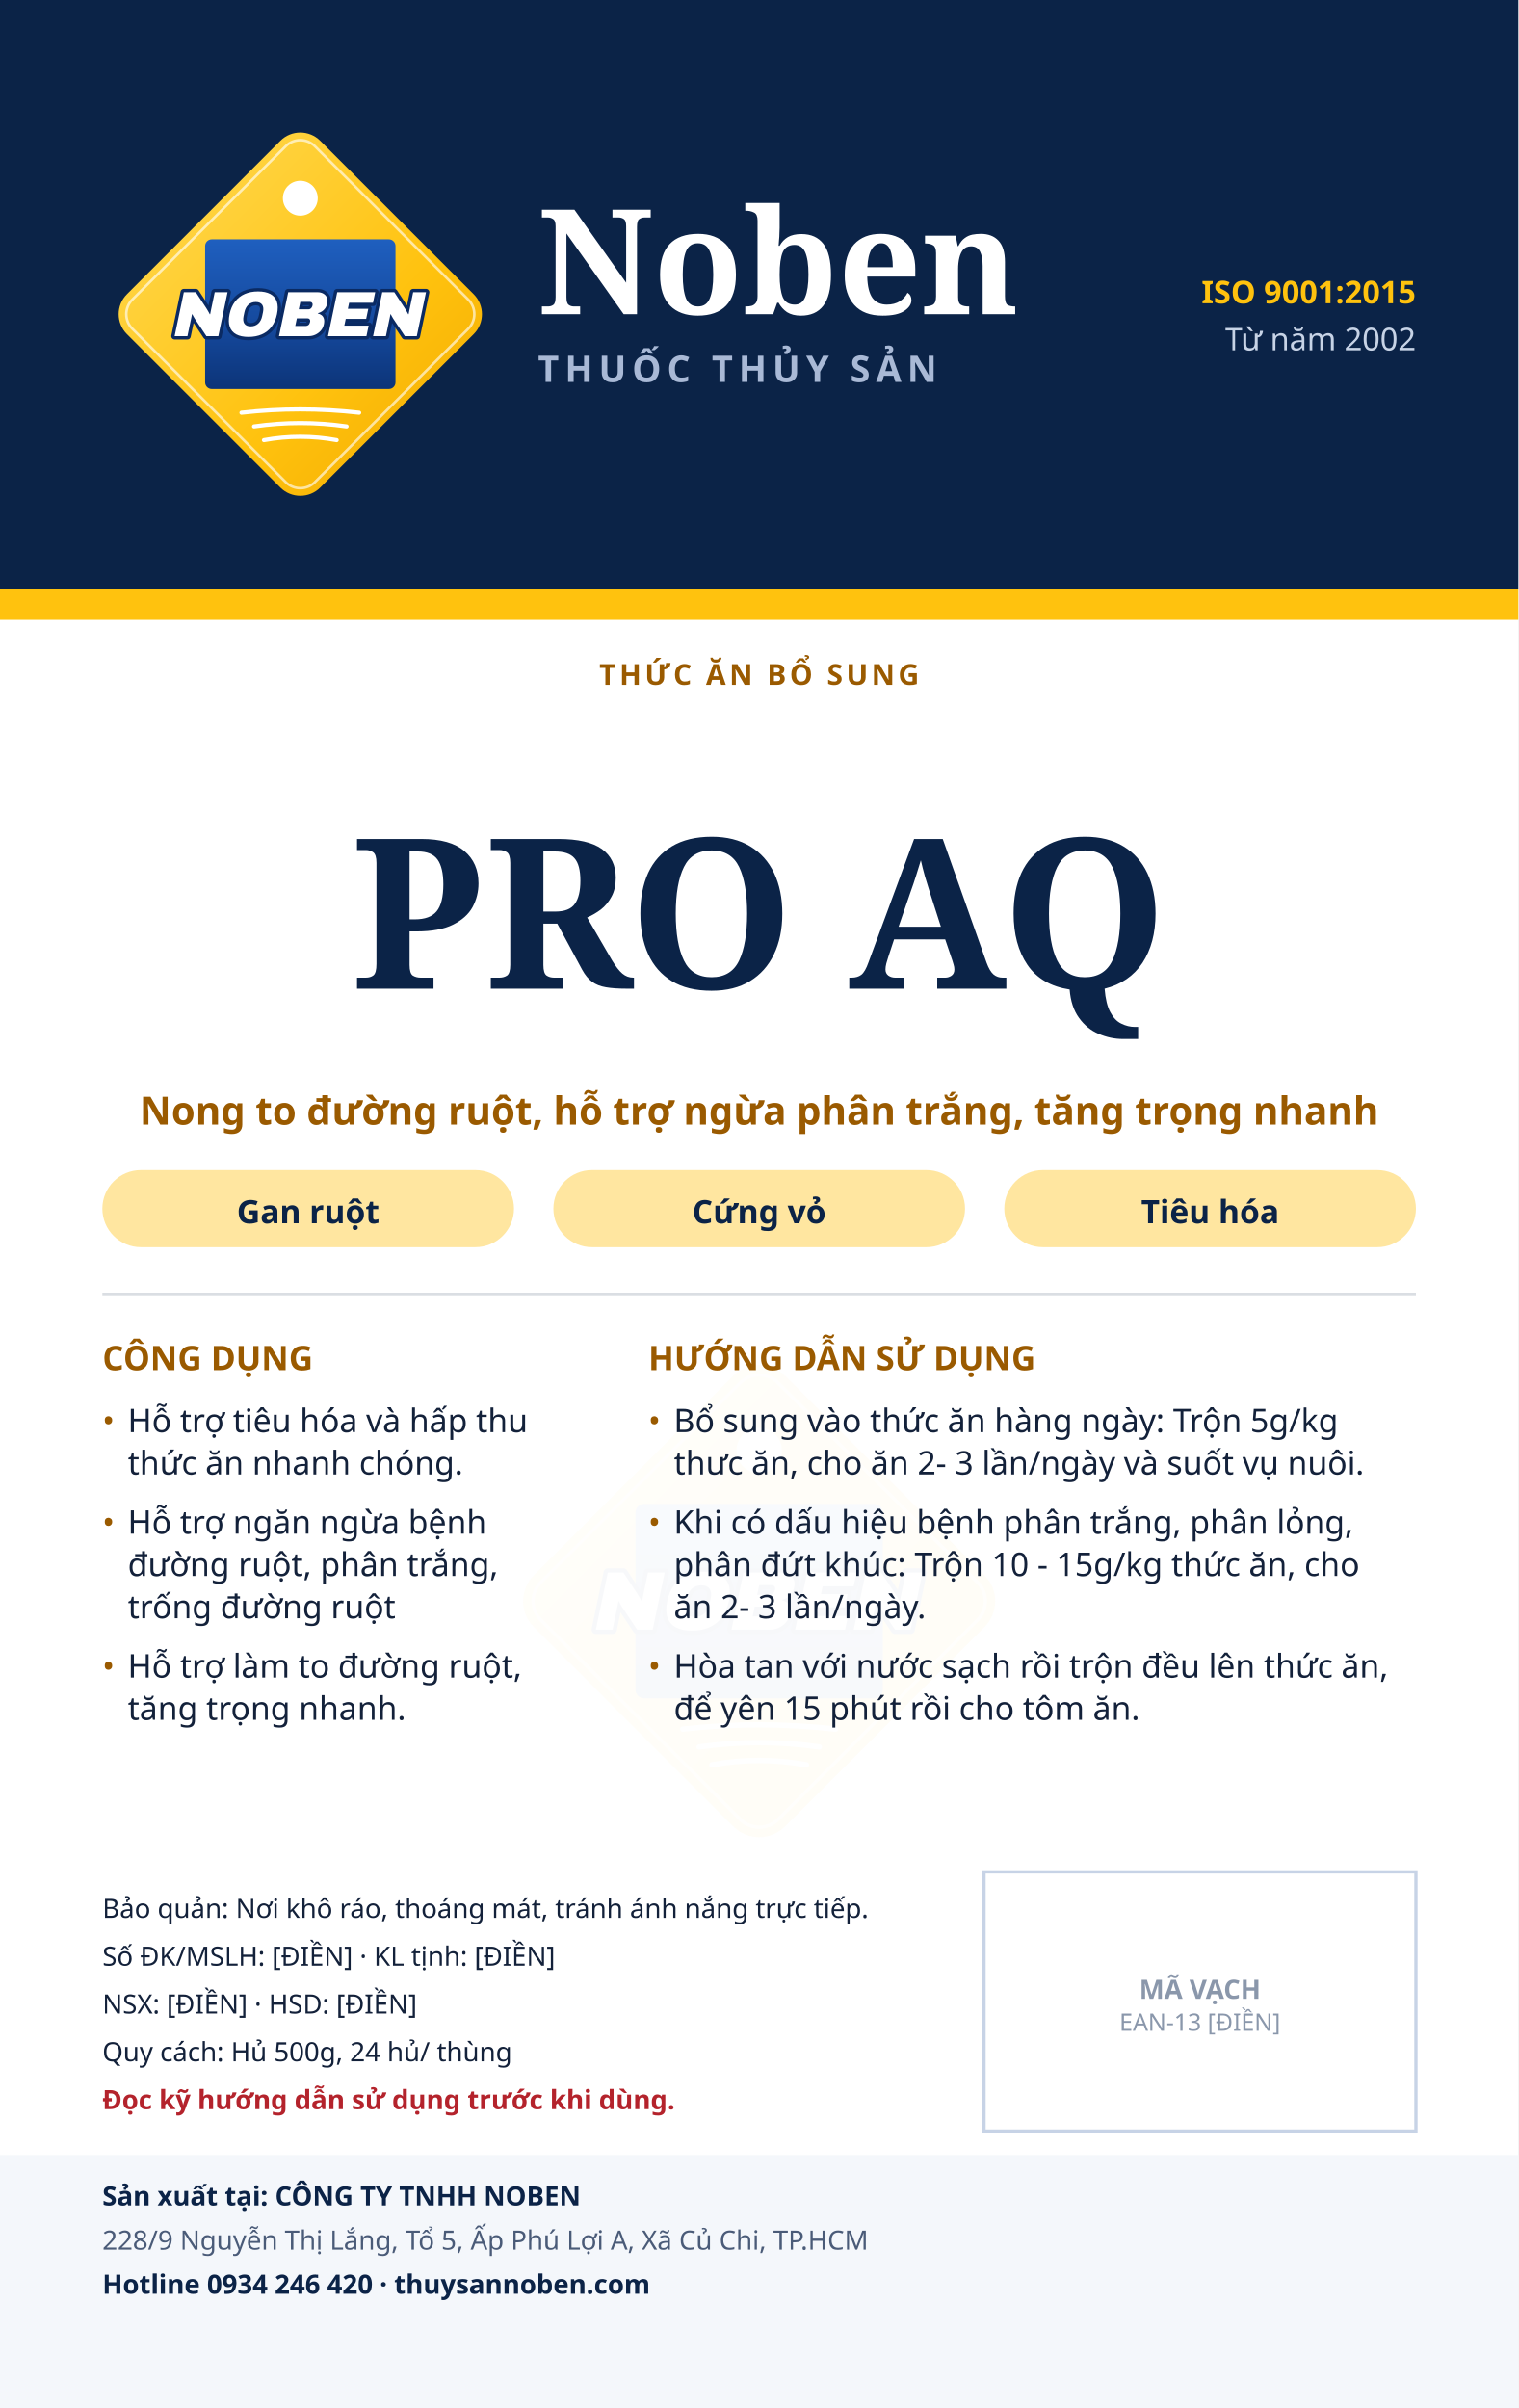
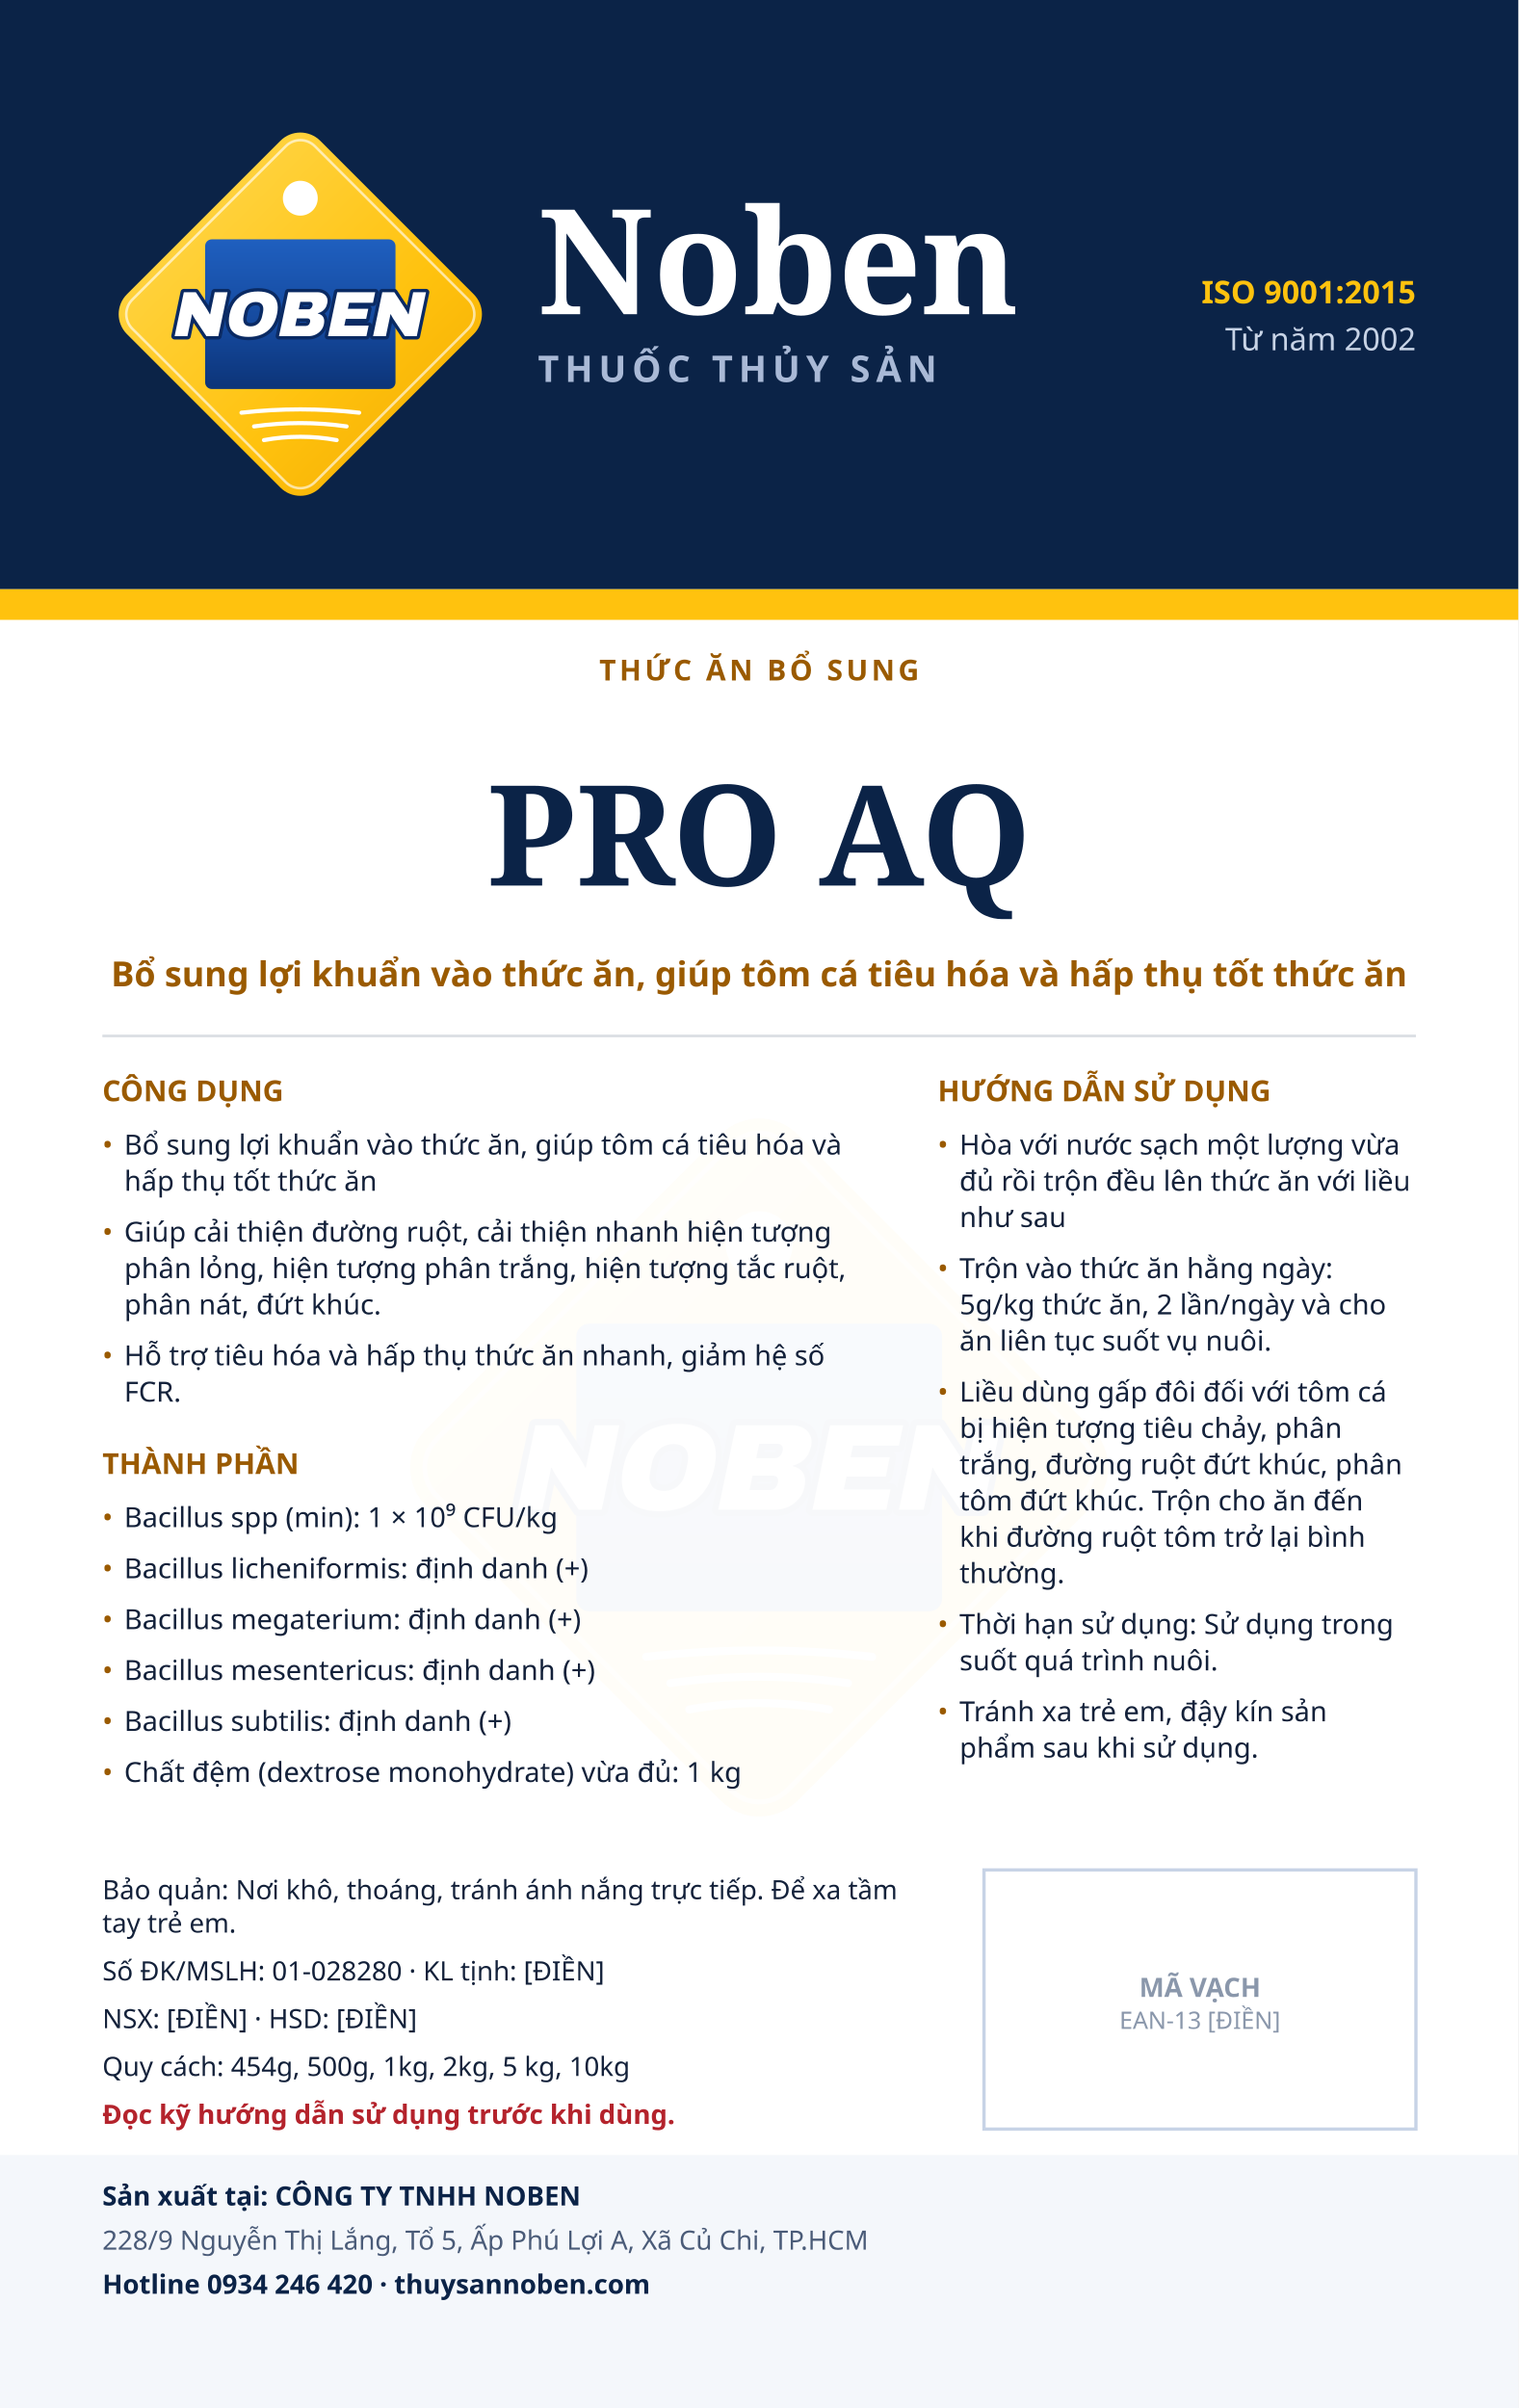
<svg xmlns="http://www.w3.org/2000/svg" xmlns:xlink="http://www.w3.org/1999/xlink" width="116mm" height="183.98mm" viewBox="-3 -3 116 183.98" data-trim="110 177.98" data-tran-le="3" data-an-toan="4.82">
  <defs>
    <clipPath id="nb-trang-giua">
      <rect x="0" y="44.36" width="110" height="117.29" />
    </clipPath>
  </defs>
  <g id="nen">
    <rect x="-3" y="-3" width="116" height="183.98" fill="#ffffff" />
    <rect x="-3" y="161.65" width="116" height="19.33" fill="#f4f7fb" />
    <g opacity="0.035" clip-path="url(#nb-trang-giua)">
-       <use href="#nb-mark-art" xlink:href="#nb-mark-art" transform="translate(35.35 99.68) scale(0.07677)" />
+       <use href="#nb-mark-art" xlink:href="#nb-mark-art" transform="translate(25.94 80.06) scale(0.11353)" />
    </g>
  </g>
  <g id="dai-thuong-hieu" data-khung="38.09 0 67.09 42.02">
    <rect x="-3" y="-3" width="116" height="45.02" fill="#0b2347" />
    <rect x="-3" y="42.02" width="116" height="2.34" fill="#ffc20e" />
    <text font-family="'Playfair Display ExtraBold', 'Playfair Display', serif" font-weight="800" font-size="11.18" fill="#ffffff" x="38.09" y="21.01">Noben</text>
    <text font-family="'Be Vietnam Pro SemiBold', 'Be Vietnam Pro', sans-serif" font-weight="600" font-size="2.79" fill="#a9b9d6" letter-spacing="0.45" x="38.09" y="26.18">THUỐC THỦY SẢN</text>
    <text font-family="'Be Vietnam Pro SemiBold', 'Be Vietnam Pro', sans-serif" font-weight="600" font-size="2.39" fill="#ffc20e" text-anchor="end" x="105.18" y="20.17">ISO 9001:2015</text>
    <text font-family="'Be Vietnam Pro', sans-serif" font-weight="400" font-size="2.39" fill="#c7d3e6" text-anchor="end" x="105.18" y="23.76">Từ năm 2002</text>
  </g>
  <g id="logo">
    <g transform="translate(4.82 5.88) scale(0.05908)">
      <g id="nb-mark-art">
        <defs>
          <linearGradient id="nb-g" x1="0" y1="0" x2="1" y2="1">
            <stop offset="0" stop-color="#ffdb57" />
            <stop offset=".618" stop-color="#ffc20e" />
            <stop offset="1" stop-color="#f2a900" />
          </linearGradient>
          <linearGradient id="nb-b" x1="0" y1="0" x2="0" y2="1">
            <stop offset="0" stop-color="#1f5fbf" />
            <stop offset=".618" stop-color="#14479a" />
            <stop offset="1" stop-color="#0c3478" />
          </linearGradient>
        </defs>
        <path d="M281.79 31.79 L480.21 230.21 A36.47 36.47 0 0 1 480.21 281.79 L281.79 480.21 A36.47 36.47 0 0 1 230.21 480.21 L31.79 281.79 A36.47 36.47 0 0 1 31.79 230.21 L230.21 31.79 A36.47 36.47 0 0 1 281.79 31.79 Z" fill="url(#nb-g)" />
        <path d="M274.83 38.76 L473.24 237.17 A26.62 26.62 0 0 1 473.24 274.83 L274.83 473.24 A26.62 26.62 0 0 1 237.17 473.24 L38.76 274.83 A26.62 26.62 0 0 1 38.76 237.17 L237.17 38.76 A26.62 26.62 0 0 1 274.83 38.76 Z" fill="none" stroke="#ffffff" stroke-opacity=".618" stroke-width="3.29" />
        <path d="M141.52 159.23 H370.48 A8.61 8.61 0 0 1 379.09 167.84 V344.16 A8.61 8.61 0 0 1 370.48 352.77 H141.52 A8.61 8.61 0 0 1 132.91 344.16 V167.84 A8.61 8.61 0 0 1 141.52 159.23 Z" fill="url(#nb-b)" />
        <circle cx="256" cy="106.02" r="22.54" fill="#ffffff" />
        <g transform="translate(93.46 284.39) scale(0.89704)">
          <g fill="none" stroke="#0a2a63" stroke-width="9.6" stroke-linejoin="round">
            <path transform="translate(-6.81 0)" d="M6.808 0.0 20.1 -63.296H37.396L52.312 -40.572Q52.947 -39.652 53.96 -37.904Q54.973 -36.156 56.022 -34.362Q57.071 -32.568 57.575 -31.464L58.074 -31.648Q58.523 -34.224 59.054 -36.754Q59.586 -39.284 59.856 -40.572L64.628 -63.296H83.12L69.828 0.0H52.624L35.765 -25.3Q34.587 -27.14 33.802 -28.658Q33.017 -30.176 32.295 -31.556L31.796 -31.372Q31.521 -29.624 31.154 -27.876Q30.787 -26.128 30.613 -25.3L25.3 0.0Z " />
            <path transform="translate(-7.2 0)" d="M113.676 1.104Q102.912 1.104 96.049 -2.576Q89.186 -6.256 86.674 -13.57Q84.162 -20.884 86.422 -31.648Q88.702 -42.504 94.276 -49.772Q99.85 -57.04 108.259 -60.72Q116.668 -64.4 127.432 -64.4Q138.288 -64.4 145.151 -60.72Q152.014 -57.04 154.536 -49.772Q157.058 -42.504 154.778 -31.648Q152.518 -20.884 146.934 -13.57Q141.35 -6.256 132.941 -2.576Q124.532 1.104 113.676 1.104ZM116.864 -14.076Q120.176 -14.076 122.928 -15.134Q125.68 -16.192 127.788 -18.124Q129.896 -20.056 131.294 -22.77Q132.692 -25.484 133.368 -28.704L134.604 -34.592Q135.281 -37.812 135.022 -40.526Q134.764 -43.24 133.468 -45.172Q132.172 -47.104 129.864 -48.162Q127.556 -49.22 124.244 -49.22Q120.932 -49.22 118.18 -48.162Q115.428 -47.104 113.366 -45.172Q111.304 -43.24 109.906 -40.526Q108.509 -37.812 107.832 -34.592L106.596 -28.704Q105.92 -25.484 106.178 -22.77Q106.436 -20.056 107.686 -18.124Q108.936 -16.192 111.244 -15.134Q113.552 -14.076 116.864 -14.076Z " />
            <path transform="translate(-7.59 0)" d="M158.08 0.0 171.372 -63.296H213.508Q218.292 -63.296 221.833 -61.318Q225.373 -59.34 227.031 -55.844Q228.689 -52.348 227.723 -47.748Q226.757 -43.148 224.667 -40.204Q222.577 -37.26 219.827 -35.558Q217.078 -33.856 214.052 -33.028L213.975 -32.66Q217.132 -31.924 219.469 -30.13Q221.807 -28.336 222.786 -25.116Q223.766 -21.896 222.704 -16.836Q221.641 -11.776 218.365 -8.004Q215.089 -4.232 210.504 -2.116Q205.92 0.0 200.768 0.0ZM181.503 -14.72H196.959Q199.075 -14.72 200.672 -16.192Q202.269 -17.664 202.888 -20.608Q203.177 -21.988 202.821 -23.138Q202.464 -24.288 201.542 -24.932Q200.619 -25.576 199.239 -25.576H183.783ZM186.526 -38.64H200.51Q201.982 -38.64 203.139 -39.33Q204.296 -40.02 205.165 -41.308Q206.033 -42.596 206.439 -44.528Q206.864 -46.552 205.783 -47.978Q204.703 -49.404 202.771 -49.404H188.787Z " />
            <path transform="translate(-7.8 0)" d="M228.932 0.0 242.224 -63.296H296.964L293.776 -48.116H259.368L257.533 -39.376H286.973L283.92 -24.84H254.48L252.452 -15.18H287.504L284.316 0.0Z " />
            <path transform="translate(-8 0)" d="M294.08 0.0 307.372 -63.296H324.668L339.584 -40.572Q340.219 -39.652 341.232 -37.904Q342.245 -36.156 343.294 -34.362Q344.343 -32.568 344.847 -31.464L345.346 -31.648Q345.795 -34.224 346.326 -36.754Q346.858 -39.284 347.128 -40.572L351.9 -63.296H370.392L357.1 0.0H339.896L323.037 -25.3Q321.859 -27.14 321.074 -28.658Q320.289 -30.176 319.567 -31.556L319.068 -31.372Q318.793 -29.624 318.426 -27.876Q318.059 -26.128 317.885 -25.3L312.572 0.0Z" />
          </g>
          <g fill="#ffffff">
            <path transform="translate(-6.81 0)" d="M6.808 0.0 20.1 -63.296H37.396L52.312 -40.572Q52.947 -39.652 53.96 -37.904Q54.973 -36.156 56.022 -34.362Q57.071 -32.568 57.575 -31.464L58.074 -31.648Q58.523 -34.224 59.054 -36.754Q59.586 -39.284 59.856 -40.572L64.628 -63.296H83.12L69.828 0.0H52.624L35.765 -25.3Q34.587 -27.14 33.802 -28.658Q33.017 -30.176 32.295 -31.556L31.796 -31.372Q31.521 -29.624 31.154 -27.876Q30.787 -26.128 30.613 -25.3L25.3 0.0Z " />
            <path transform="translate(-7.2 0)" d="M113.676 1.104Q102.912 1.104 96.049 -2.576Q89.186 -6.256 86.674 -13.57Q84.162 -20.884 86.422 -31.648Q88.702 -42.504 94.276 -49.772Q99.85 -57.04 108.259 -60.72Q116.668 -64.4 127.432 -64.4Q138.288 -64.4 145.151 -60.72Q152.014 -57.04 154.536 -49.772Q157.058 -42.504 154.778 -31.648Q152.518 -20.884 146.934 -13.57Q141.35 -6.256 132.941 -2.576Q124.532 1.104 113.676 1.104ZM116.864 -14.076Q120.176 -14.076 122.928 -15.134Q125.68 -16.192 127.788 -18.124Q129.896 -20.056 131.294 -22.77Q132.692 -25.484 133.368 -28.704L134.604 -34.592Q135.281 -37.812 135.022 -40.526Q134.764 -43.24 133.468 -45.172Q132.172 -47.104 129.864 -48.162Q127.556 -49.22 124.244 -49.22Q120.932 -49.22 118.18 -48.162Q115.428 -47.104 113.366 -45.172Q111.304 -43.24 109.906 -40.526Q108.509 -37.812 107.832 -34.592L106.596 -28.704Q105.92 -25.484 106.178 -22.77Q106.436 -20.056 107.686 -18.124Q108.936 -16.192 111.244 -15.134Q113.552 -14.076 116.864 -14.076Z " />
            <path transform="translate(-7.59 0)" d="M158.08 0.0 171.372 -63.296H213.508Q218.292 -63.296 221.833 -61.318Q225.373 -59.34 227.031 -55.844Q228.689 -52.348 227.723 -47.748Q226.757 -43.148 224.667 -40.204Q222.577 -37.26 219.827 -35.558Q217.078 -33.856 214.052 -33.028L213.975 -32.66Q217.132 -31.924 219.469 -30.13Q221.807 -28.336 222.786 -25.116Q223.766 -21.896 222.704 -16.836Q221.641 -11.776 218.365 -8.004Q215.089 -4.232 210.504 -2.116Q205.92 0.0 200.768 0.0ZM181.503 -14.72H196.959Q199.075 -14.72 200.672 -16.192Q202.269 -17.664 202.888 -20.608Q203.177 -21.988 202.821 -23.138Q202.464 -24.288 201.542 -24.932Q200.619 -25.576 199.239 -25.576H183.783ZM186.526 -38.64H200.51Q201.982 -38.64 203.139 -39.33Q204.296 -40.02 205.165 -41.308Q206.033 -42.596 206.439 -44.528Q206.864 -46.552 205.783 -47.978Q204.703 -49.404 202.771 -49.404H188.787Z " />
            <path transform="translate(-7.8 0)" d="M228.932 0.0 242.224 -63.296H296.964L293.776 -48.116H259.368L257.533 -39.376H286.973L283.92 -24.84H254.48L252.452 -15.18H287.504L284.316 0.0Z " />
            <path transform="translate(-8 0)" d="M294.08 0.0 307.372 -63.296H324.668L339.584 -40.572Q340.219 -39.652 341.232 -37.904Q342.245 -36.156 343.294 -34.362Q344.343 -32.568 344.847 -31.464L345.346 -31.648Q345.795 -34.224 346.326 -36.754Q346.858 -39.284 347.128 -40.572L351.9 -63.296H370.392L357.1 0.0H339.896L323.037 -25.3Q321.859 -27.14 321.074 -28.658Q320.289 -30.176 319.567 -31.556L319.068 -31.372Q318.793 -29.624 318.426 -27.876Q318.059 -26.128 317.885 -25.3L312.572 0.0Z" />
          </g>
        </g>
        <path d="M179.92 383.41 Q256 374.8 332.08 383.41 M196.19 401.13 Q256 392.52 315.81 401.13 M208.98 418.85 Q256 410.24 303.02 418.85" fill="none" stroke="#ffffff" stroke-width="5.32" stroke-linecap="round" />
      </g>
    </g>
  </g>
-   <g id="ten-san-pham" data-khung="4.82 44.36 100.36 54.29">
+   <g id="ten-san-pham" data-khung="4.82 44.36 100.36 34.18">
    <text font-family="'Be Vietnam Pro SemiBold', 'Be Vietnam Pro', sans-serif" font-weight="600" font-size="2.2" fill="#9a5a00" text-anchor="middle" letter-spacing="0.26">
-       <tspan x="55" y="49.33">THỨC ĂN BỔ SUNG</tspan>
+       <tspan x="55" y="48.99">THỨC ĂN BỔ SUNG</tspan>
    </text>
-     <text font-family="'Playfair Display ExtraBold', 'Playfair Display', serif" font-weight="800" font-size="16.02" fill="#0b2347" text-anchor="middle">
-       <tspan x="55" y="72.54">PRO AQ</tspan>
+     <text font-family="'Playfair Display ExtraBold', 'Playfair Display', serif" font-weight="800" font-size="10.68" fill="#0b2347" text-anchor="middle">
+       <tspan x="55" y="64.66">PRO AQ</tspan>
    </text>
-     <text font-family="'Be Vietnam Pro SemiBold', 'Be Vietnam Pro', sans-serif" font-weight="600" font-size="2.97" fill="#9a5a00" text-anchor="middle">
-       <tspan x="55" y="82.92">Nong to đường ruột, hỗ trợ ngừa phân trắng, tăng trọng nhanh</tspan>
-     </text>
-     <rect x="4.82" y="86.4" width="31.45" height="5.89" rx="2.95" fill="#ffe6a0" />
-     <text font-family="'Be Vietnam Pro SemiBold', 'Be Vietnam Pro', sans-serif" font-weight="600" font-size="2.47" fill="#0b2347" text-anchor="middle">
-       <tspan x="20.54" y="90.46">Gan ruột</tspan>
-     </text>
-     <rect x="39.28" y="86.4" width="31.45" height="5.89" rx="2.95" fill="#ffe6a0" />
-     <text font-family="'Be Vietnam Pro SemiBold', 'Be Vietnam Pro', sans-serif" font-weight="600" font-size="2.47" fill="#0b2347" text-anchor="middle">
-       <tspan x="55" y="90.46">Cứng vỏ</tspan>
-     </text>
-     <rect x="73.73" y="86.4" width="31.45" height="5.89" rx="2.95" fill="#ffe6a0" />
-     <text font-family="'Be Vietnam Pro SemiBold', 'Be Vietnam Pro', sans-serif" font-weight="600" font-size="2.47" fill="#0b2347" text-anchor="middle">
-       <tspan x="89.46" y="90.46">Tiêu hóa</tspan>
+     <text font-family="'Be Vietnam Pro SemiBold', 'Be Vietnam Pro', sans-serif" font-weight="600" font-size="2.64" fill="#9a5a00" text-anchor="middle">
+       <tspan x="55" y="72.36">Bổ sung lợi khuẩn vào thức ăn, giúp tôm cá tiêu hóa và hấp thụ tốt thức ăn</tspan>
    </text>
  </g>
-   <g id="cong-dung" data-khung="4.82 98.65 36.25 30.43">
-     <line x1="4.82" y1="95.86" x2="105.18" y2="95.86" stroke="#0b2347" stroke-opacity="0.15" stroke-width="0.2" />
-     <text font-family="'Be Vietnam Pro SemiBold', 'Be Vietnam Pro', sans-serif" font-weight="600" font-size="2.58" fill="#9a5a00">
-       <tspan x="4.82" y="101.68">CÔNG DỤNG</tspan>
+   <g id="cong-dung" data-khung="4.82 78.53 59.13 26.13">
+     <line x1="4.82" y1="76.15" x2="105.18" y2="76.15" stroke="#0b2347" stroke-opacity="0.15" stroke-width="0.2" />
+     <text font-family="'Be Vietnam Pro SemiBold', 'Be Vietnam Pro', sans-serif" font-weight="600" font-size="2.22" fill="#9a5a00">
+       <tspan x="4.82" y="81.14">CÔNG DỤNG</tspan>
    </text>
-     <text font-family="'Be Vietnam Pro', sans-serif" font-weight="400" font-size="2.48" fill="#9a5a00" x="4.82" y="106.42">•</text>
-     <text font-family="'Be Vietnam Pro', sans-serif" font-weight="400" font-size="2.48" fill="#13213a">
-       <tspan x="6.76" y="106.42">Hỗ trợ tiêu hóa và hấp thu</tspan>
-       <tspan x="6.76" y="109.65">thức ăn nhanh chóng.</tspan>
+     <text font-family="'Be Vietnam Pro', sans-serif" font-weight="400" font-size="2.13" fill="#9a5a00" x="4.82" y="85.21">•</text>
+     <text font-family="'Be Vietnam Pro', sans-serif" font-weight="400" font-size="2.13" fill="#13213a">
+       <tspan x="6.49" y="85.21">Bổ sung lợi khuẩn vào thức ăn, giúp tôm cá tiêu hóa và</tspan>
+       <tspan x="6.49" y="87.98">hấp thụ tốt thức ăn</tspan>
    </text>
-     <text font-family="'Be Vietnam Pro', sans-serif" font-weight="400" font-size="2.48" fill="#9a5a00" x="4.82" y="114.18">•</text>
-     <text font-family="'Be Vietnam Pro', sans-serif" font-weight="400" font-size="2.48" fill="#13213a">
-       <tspan x="6.76" y="114.18">Hỗ trợ ngăn ngừa bệnh</tspan>
-       <tspan x="6.76" y="117.41">đường ruột, phân trắng,</tspan>
-       <tspan x="6.76" y="120.64">trống đường ruột</tspan>
+     <text font-family="'Be Vietnam Pro', sans-serif" font-weight="400" font-size="2.13" fill="#9a5a00" x="4.82" y="91.87">•</text>
+     <text font-family="'Be Vietnam Pro', sans-serif" font-weight="400" font-size="2.13" fill="#13213a">
+       <tspan x="6.49" y="91.87">Giúp cải thiện đường ruột, cải thiện nhanh hiện tượng</tspan>
+       <tspan x="6.49" y="94.65">phân lỏng, hiện tượng phân trắng, hiện tượng tắc ruột,</tspan>
+       <tspan x="6.49" y="97.42">phân nát, đứt khúc.</tspan>
    </text>
-     <text font-family="'Be Vietnam Pro', sans-serif" font-weight="400" font-size="2.48" fill="#9a5a00" x="4.82" y="125.17">•</text>
-     <text font-family="'Be Vietnam Pro', sans-serif" font-weight="400" font-size="2.48" fill="#13213a">
-       <tspan x="6.76" y="125.17">Hỗ trợ làm to đường ruột,</tspan>
-       <tspan x="6.76" y="128.4">tăng trọng nhanh.</tspan>
+     <text font-family="'Be Vietnam Pro', sans-serif" font-weight="400" font-size="2.13" fill="#9a5a00" x="4.82" y="101.31">•</text>
+     <text font-family="'Be Vietnam Pro', sans-serif" font-weight="400" font-size="2.13" fill="#13213a">
+       <tspan x="6.49" y="101.31">Hỗ trợ tiêu hóa và hấp thụ thức ăn nhanh, giảm hệ số</tspan>
+       <tspan x="6.49" y="104.09">FCR.</tspan>
    </text>
  </g>
-   <g id="huong-dan" data-khung="46.53 98.65 58.65 30.43">
-     <text font-family="'Be Vietnam Pro SemiBold', 'Be Vietnam Pro', sans-serif" font-weight="600" font-size="2.58" fill="#9a5a00">
-       <tspan x="46.53" y="101.68">HƯỚNG DẪN SỬ DỤNG</tspan>
+   <g id="huong-dan" data-khung="68.64 78.53 36.54 53.32">
+     <text font-family="'Be Vietnam Pro SemiBold', 'Be Vietnam Pro', sans-serif" font-weight="600" font-size="2.22" fill="#9a5a00">
+       <tspan x="68.64" y="81.14">HƯỚNG DẪN SỬ DỤNG</tspan>
    </text>
-     <text font-family="'Be Vietnam Pro', sans-serif" font-weight="400" font-size="2.48" fill="#9a5a00" x="46.53" y="106.42">•</text>
-     <text font-family="'Be Vietnam Pro', sans-serif" font-weight="400" font-size="2.48" fill="#13213a">
-       <tspan x="48.48" y="106.42">Bổ sung vào thức ăn hàng ngày: Trộn 5g/kg</tspan>
-       <tspan x="48.48" y="109.65">thưc ăn, cho ăn 2- 3 lần/ngày và suốt vụ nuôi.</tspan>
+     <text font-family="'Be Vietnam Pro', sans-serif" font-weight="400" font-size="2.13" fill="#9a5a00" x="68.64" y="85.21">•</text>
+     <text font-family="'Be Vietnam Pro', sans-serif" font-weight="400" font-size="2.13" fill="#13213a">
+       <tspan x="70.31" y="85.21">Hòa với nước sạch một lượng vừa</tspan>
+       <tspan x="70.31" y="87.98">đủ rồi trộn đều lên thức ăn với liều</tspan>
+       <tspan x="70.31" y="90.75">như sau</tspan>
    </text>
-     <text font-family="'Be Vietnam Pro', sans-serif" font-weight="400" font-size="2.48" fill="#9a5a00" x="46.53" y="114.18">•</text>
-     <text font-family="'Be Vietnam Pro', sans-serif" font-weight="400" font-size="2.48" fill="#13213a">
-       <tspan x="48.48" y="114.18">Khi có dấu hiệu bệnh phân trắng, phân lỏng,</tspan>
-       <tspan x="48.48" y="117.41">phân đứt khúc: Trộn 10 - 15g/kg thức ăn, cho</tspan>
-       <tspan x="48.48" y="120.64">ăn 2- 3 lần/ngày.</tspan>
+     <text font-family="'Be Vietnam Pro', sans-serif" font-weight="400" font-size="2.13" fill="#9a5a00" x="68.64" y="94.65">•</text>
+     <text font-family="'Be Vietnam Pro', sans-serif" font-weight="400" font-size="2.13" fill="#13213a">
+       <tspan x="70.31" y="94.65">Trộn vào thức ăn hằng ngày:</tspan>
+       <tspan x="70.31" y="97.42">5g/kg thức ăn, 2 lần/ngày và cho</tspan>
+       <tspan x="70.31" y="100.19">ăn liên tục suốt vụ nuôi.</tspan>
    </text>
-     <text font-family="'Be Vietnam Pro', sans-serif" font-weight="400" font-size="2.48" fill="#9a5a00" x="46.53" y="125.17">•</text>
-     <text font-family="'Be Vietnam Pro', sans-serif" font-weight="400" font-size="2.48" fill="#13213a">
-       <tspan x="48.48" y="125.17">Hòa tan với nước sạch rồi trộn đều lên thức ăn,</tspan>
-       <tspan x="48.48" y="128.4">để yên 15 phút rồi cho tôm ăn.</tspan>
+     <text font-family="'Be Vietnam Pro', sans-serif" font-weight="400" font-size="2.13" fill="#9a5a00" x="68.64" y="104.09">•</text>
+     <text font-family="'Be Vietnam Pro', sans-serif" font-weight="400" font-size="2.13" fill="#13213a">
+       <tspan x="70.31" y="104.09">Liều dùng gấp đôi đối với tôm cá</tspan>
+       <tspan x="70.31" y="106.86">bị hiện tượng tiêu chảy, phân</tspan>
+       <tspan x="70.31" y="109.63">trắng, đường ruột đứt khúc, phân</tspan>
+       <tspan x="70.31" y="112.4">tôm đứt khúc. Trộn cho ăn đến</tspan>
+       <tspan x="70.31" y="115.18">khi đường ruột tôm trở lại bình</tspan>
+       <tspan x="70.31" y="117.95">thường.</tspan>
+     </text>
+     <text font-family="'Be Vietnam Pro', sans-serif" font-weight="400" font-size="2.13" fill="#9a5a00" x="68.64" y="121.84">•</text>
+     <text font-family="'Be Vietnam Pro', sans-serif" font-weight="400" font-size="2.13" fill="#13213a">
+       <tspan x="70.31" y="121.84">Thời hạn sử dụng: Sử dụng trong</tspan>
+       <tspan x="70.31" y="124.62">suốt quá trình nuôi.</tspan>
+     </text>
+     <text font-family="'Be Vietnam Pro', sans-serif" font-weight="400" font-size="2.13" fill="#9a5a00" x="68.64" y="128.51">•</text>
+     <text font-family="'Be Vietnam Pro', sans-serif" font-weight="400" font-size="2.13" fill="#13213a">
+       <tspan x="70.31" y="128.51">Tránh xa trẻ em, đậy kín sản</tspan>
+       <tspan x="70.31" y="131.28">phẩm sau khi sử dụng.</tspan>
    </text>
  </g>
-   <g id="thanh-phan">
- </g>
-   <g id="phap-ly" data-khung="4.82 140.02 100.36 33.14">
+   <g id="thanh-phan" data-khung="4.82 107.01 59.13 26.71">
+     <text font-family="'Be Vietnam Pro SemiBold', 'Be Vietnam Pro', sans-serif" font-weight="600" font-size="2.22" fill="#9a5a00">
+       <tspan x="4.82" y="109.62">THÀNH PHẦN</tspan>
+     </text>
+     <text font-family="'Be Vietnam Pro', sans-serif" font-weight="400" font-size="2.13" fill="#9a5a00" x="4.82" y="113.68">•</text>
+     <text font-family="'Be Vietnam Pro', sans-serif" font-weight="400" font-size="2.13" fill="#13213a">
+       <tspan x="6.49" y="113.68">Bacillus spp (min): 1 × 10⁹ CFU/kg</tspan>
+     </text>
+     <text font-family="'Be Vietnam Pro', sans-serif" font-weight="400" font-size="2.13" fill="#9a5a00" x="4.82" y="117.58">•</text>
+     <text font-family="'Be Vietnam Pro', sans-serif" font-weight="400" font-size="2.13" fill="#13213a">
+       <tspan x="6.49" y="117.58">Bacillus licheniformis: định danh (+)</tspan>
+     </text>
+     <text font-family="'Be Vietnam Pro', sans-serif" font-weight="400" font-size="2.13" fill="#9a5a00" x="4.82" y="121.47">•</text>
+     <text font-family="'Be Vietnam Pro', sans-serif" font-weight="400" font-size="2.13" fill="#13213a">
+       <tspan x="6.49" y="121.47">Bacillus megaterium: định danh (+)</tspan>
+     </text>
+     <text font-family="'Be Vietnam Pro', sans-serif" font-weight="400" font-size="2.13" fill="#9a5a00" x="4.82" y="125.36">•</text>
+     <text font-family="'Be Vietnam Pro', sans-serif" font-weight="400" font-size="2.13" fill="#13213a">
+       <tspan x="6.49" y="125.36">Bacillus mesentericus: định danh (+)</tspan>
+     </text>
+     <text font-family="'Be Vietnam Pro', sans-serif" font-weight="400" font-size="2.13" fill="#9a5a00" x="4.82" y="129.25">•</text>
+     <text font-family="'Be Vietnam Pro', sans-serif" font-weight="400" font-size="2.13" fill="#13213a">
+       <tspan x="6.49" y="129.25">Bacillus subtilis: định danh (+)</tspan>
+     </text>
+     <text font-family="'Be Vietnam Pro', sans-serif" font-weight="400" font-size="2.13" fill="#9a5a00" x="4.82" y="133.15">•</text>
+     <text font-family="'Be Vietnam Pro', sans-serif" font-weight="400" font-size="2.13" fill="#13213a">
+       <tspan x="6.49" y="133.15">Chất đệm (dextrose monohydrate) vừa đủ: 1 kg</tspan>
+     </text>
+   </g>
+   <g id="phap-ly" data-khung="4.82 139.72 100.36 33.44">
    <text font-family="'Be Vietnam Pro', sans-serif" font-weight="400" font-size="2.03" fill="#13213a">
-       <tspan x="4.82" y="143.53">Bảo quản: Nơi khô ráo, thoáng mát, tránh ánh nắng trực tiếp.</tspan>
+       <tspan x="4.82" y="142.11">Bảo quản: Nơi khô, thoáng, tránh ánh nắng trực tiếp. Để xa tầm</tspan>
+       <tspan x="4.82" y="144.66">tay trẻ em.</tspan>
    </text>
    <text font-family="'Be Vietnam Pro', sans-serif" font-weight="400" font-size="2.03" fill="#13213a">
-       <tspan x="4.82" y="147.19">Số ĐK/MSLH: [ĐIỀN] · KL tịnh: [ĐIỀN]</tspan>
+       <tspan x="4.82" y="148.31">Số ĐK/MSLH: 01-028280 · KL tịnh: [ĐIỀN]</tspan>
    </text>
    <text font-family="'Be Vietnam Pro', sans-serif" font-weight="400" font-size="2.03" fill="#13213a">
-       <tspan x="4.82" y="150.84">NSX: [ĐIỀN] · HSD: [ĐIỀN]</tspan>
+       <tspan x="4.82" y="151.96">NSX: [ĐIỀN] · HSD: [ĐIỀN]</tspan>
    </text>
    <text font-family="'Be Vietnam Pro', sans-serif" font-weight="400" font-size="2.03" fill="#13213a">
-       <tspan x="4.82" y="154.49">Quy cách: Hủ 500g, 24 hủ/ thùng</tspan>
+       <tspan x="4.82" y="155.61">Quy cách: 454g, 500g, 1kg, 2kg, 5 kg, 10kg</tspan>
    </text>
    <text font-family="'Be Vietnam Pro SemiBold', 'Be Vietnam Pro', sans-serif" font-weight="600" font-size="2.03" fill="#b4232c">
-       <tspan x="4.82" y="158.15">Đọc kỹ hướng dẫn sử dụng trước khi dùng.</tspan>
+       <tspan x="4.82" y="159.27">Đọc kỹ hướng dẫn sử dụng trước khi dùng.</tspan>
    </text>
    <text font-family="'Be Vietnam Pro SemiBold', 'Be Vietnam Pro', sans-serif" font-weight="600" font-size="2.03" fill="#0b2347">
      <tspan x="4.82" y="165.51">Sản xuất tại: CÔNG TY TNHH NOBEN</tspan>
    </text>
    <text font-family="'Be Vietnam Pro', sans-serif" font-weight="400" font-size="2.03" fill="#4a5b78">
      <tspan x="4.82" y="168.88">228/9 Nguyễn Thị Lắng, Tổ 5, Ấp Phú Lợi A, Xã Củ Chi, TP.HCM</tspan>
    </text>
    <text font-family="'Be Vietnam Pro SemiBold', 'Be Vietnam Pro', sans-serif" font-weight="600" font-size="2.03" fill="#0b2347">
      <tspan x="4.82" y="172.25">Hotline 0934 246 420 · thuysannoben.com</tspan>
    </text>
  </g>
-   <g id="ma-vach" data-khung="72.18 140.02 33 19.8">
-     <rect x="72.18" y="140.02" width="33" height="19.8" fill="#ffffff" stroke="#c7d3e6" stroke-width="0.25" />
-     <text font-family="'Be Vietnam Pro SemiBold', 'Be Vietnam Pro', sans-serif" font-weight="600" font-size="2.03" fill="#8a97ab" text-anchor="middle" x="88.68" y="149.72">MÃ VẠCH</text>
-     <text font-family="'Be Vietnam Pro', sans-serif" font-weight="400" font-size="1.83" fill="#8a97ab" text-anchor="middle" x="88.68" y="152.16">EAN-13 [ĐIỀN]</text>
+   <g id="ma-vach" data-khung="72.18 139.87 33 19.8">
+     <rect x="72.18" y="139.87" width="33" height="19.8" fill="#ffffff" stroke="#c7d3e6" stroke-width="0.25" />
+     <text font-family="'Be Vietnam Pro SemiBold', 'Be Vietnam Pro', sans-serif" font-weight="600" font-size="2.03" fill="#8a97ab" text-anchor="middle" x="88.68" y="149.57">MÃ VẠCH</text>
+     <text font-family="'Be Vietnam Pro', sans-serif" font-weight="400" font-size="1.83" fill="#8a97ab" text-anchor="middle" x="88.68" y="152.01">EAN-13 [ĐIỀN]</text>
  </g>
  <g id="vung-an-toan" display="none">
    <rect x="-3" y="-3" width="116" height="183.98" fill="none" stroke="#e6007e" stroke-width="0.2" />
    <rect x="0" y="0" width="110" height="177.98" fill="none" stroke="#00a0e9" stroke-width="0.25" />
    <rect x="4.82" y="4.82" width="100.36" height="168.34" fill="none" stroke="#2fb34a" stroke-width="0.2" stroke-dasharray="1 1" />
    <line x1="0" y1="110" x2="110" y2="110" stroke="#ffc20e" stroke-width="0.2" stroke-dasharray="2 1" />
  </g>
</svg>
